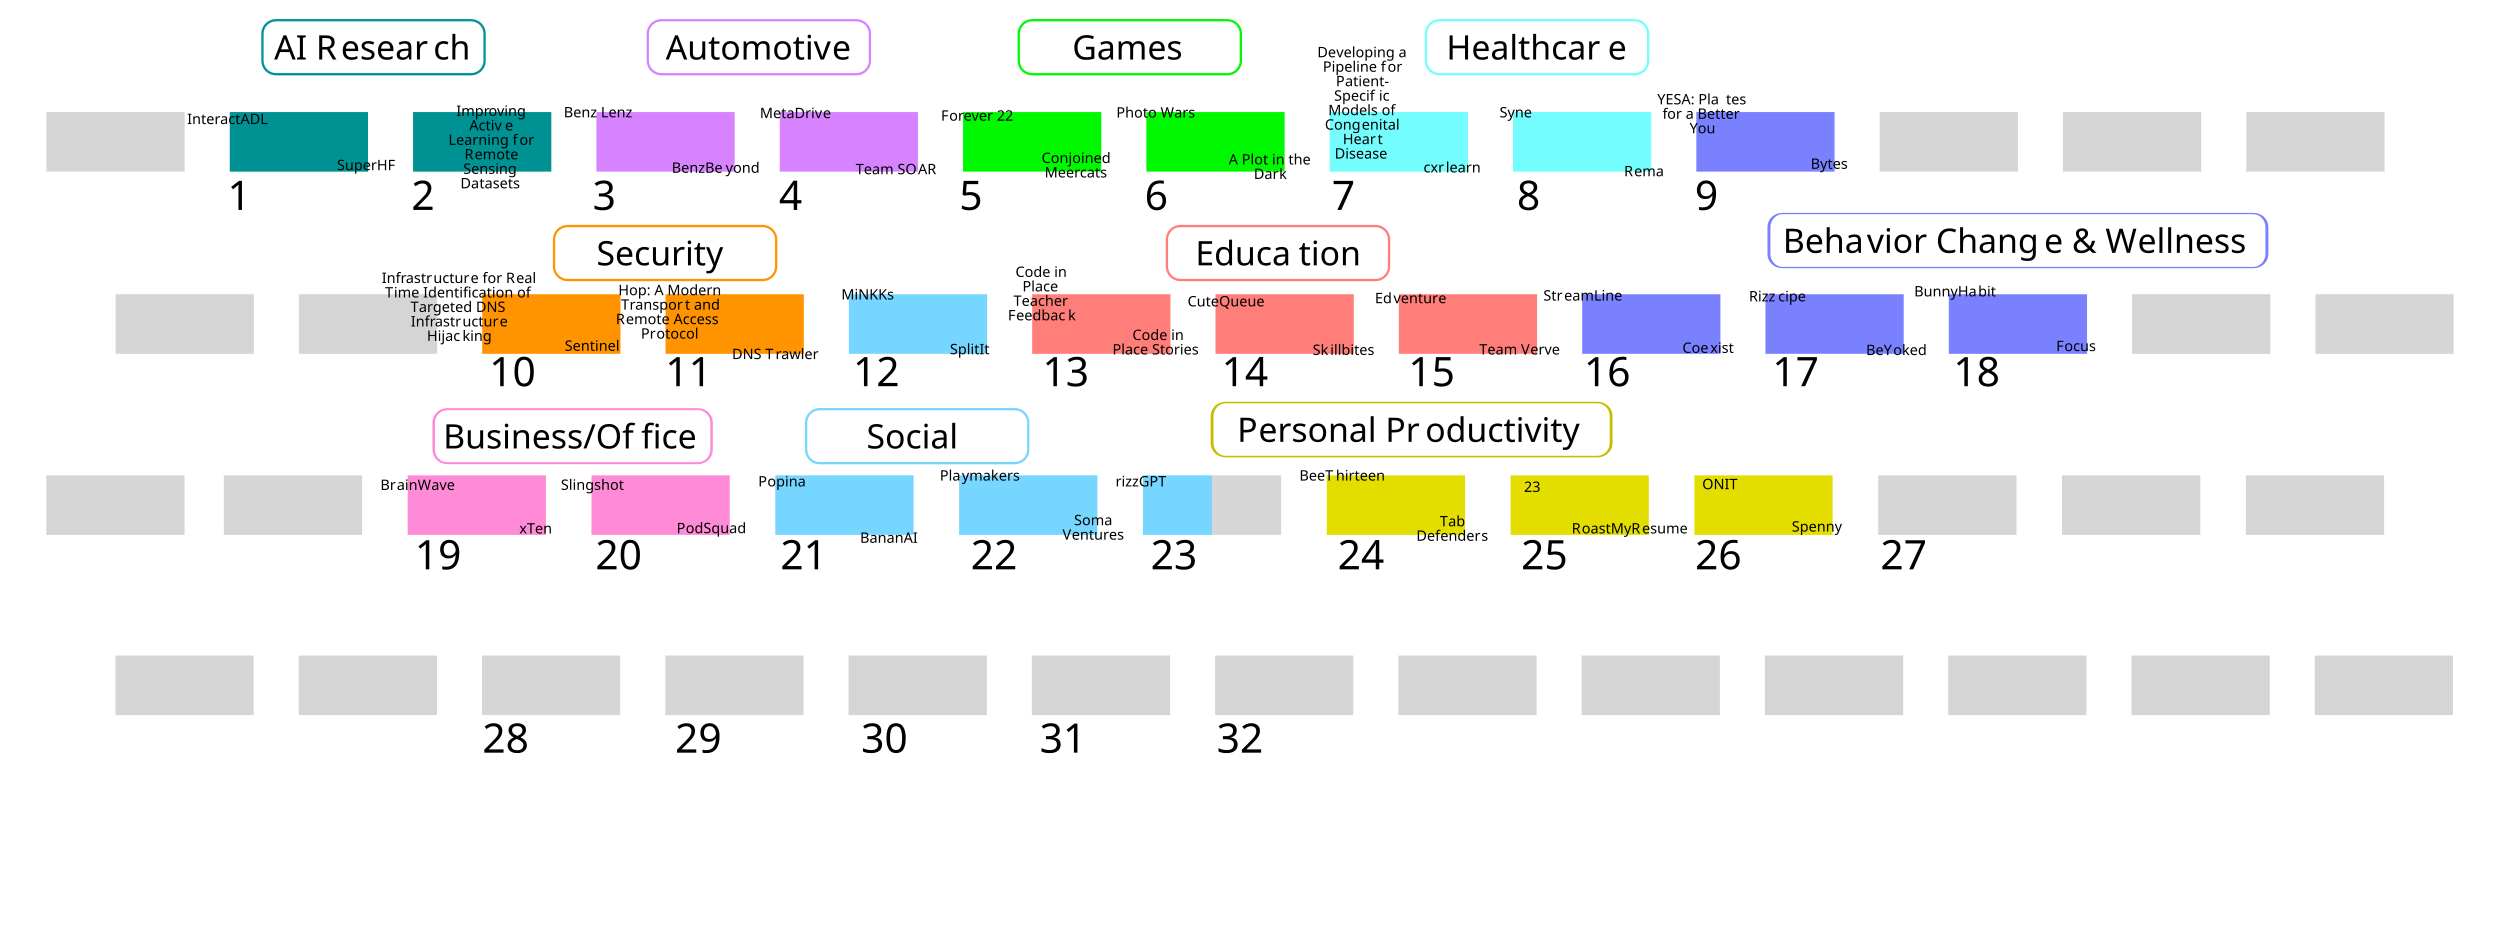
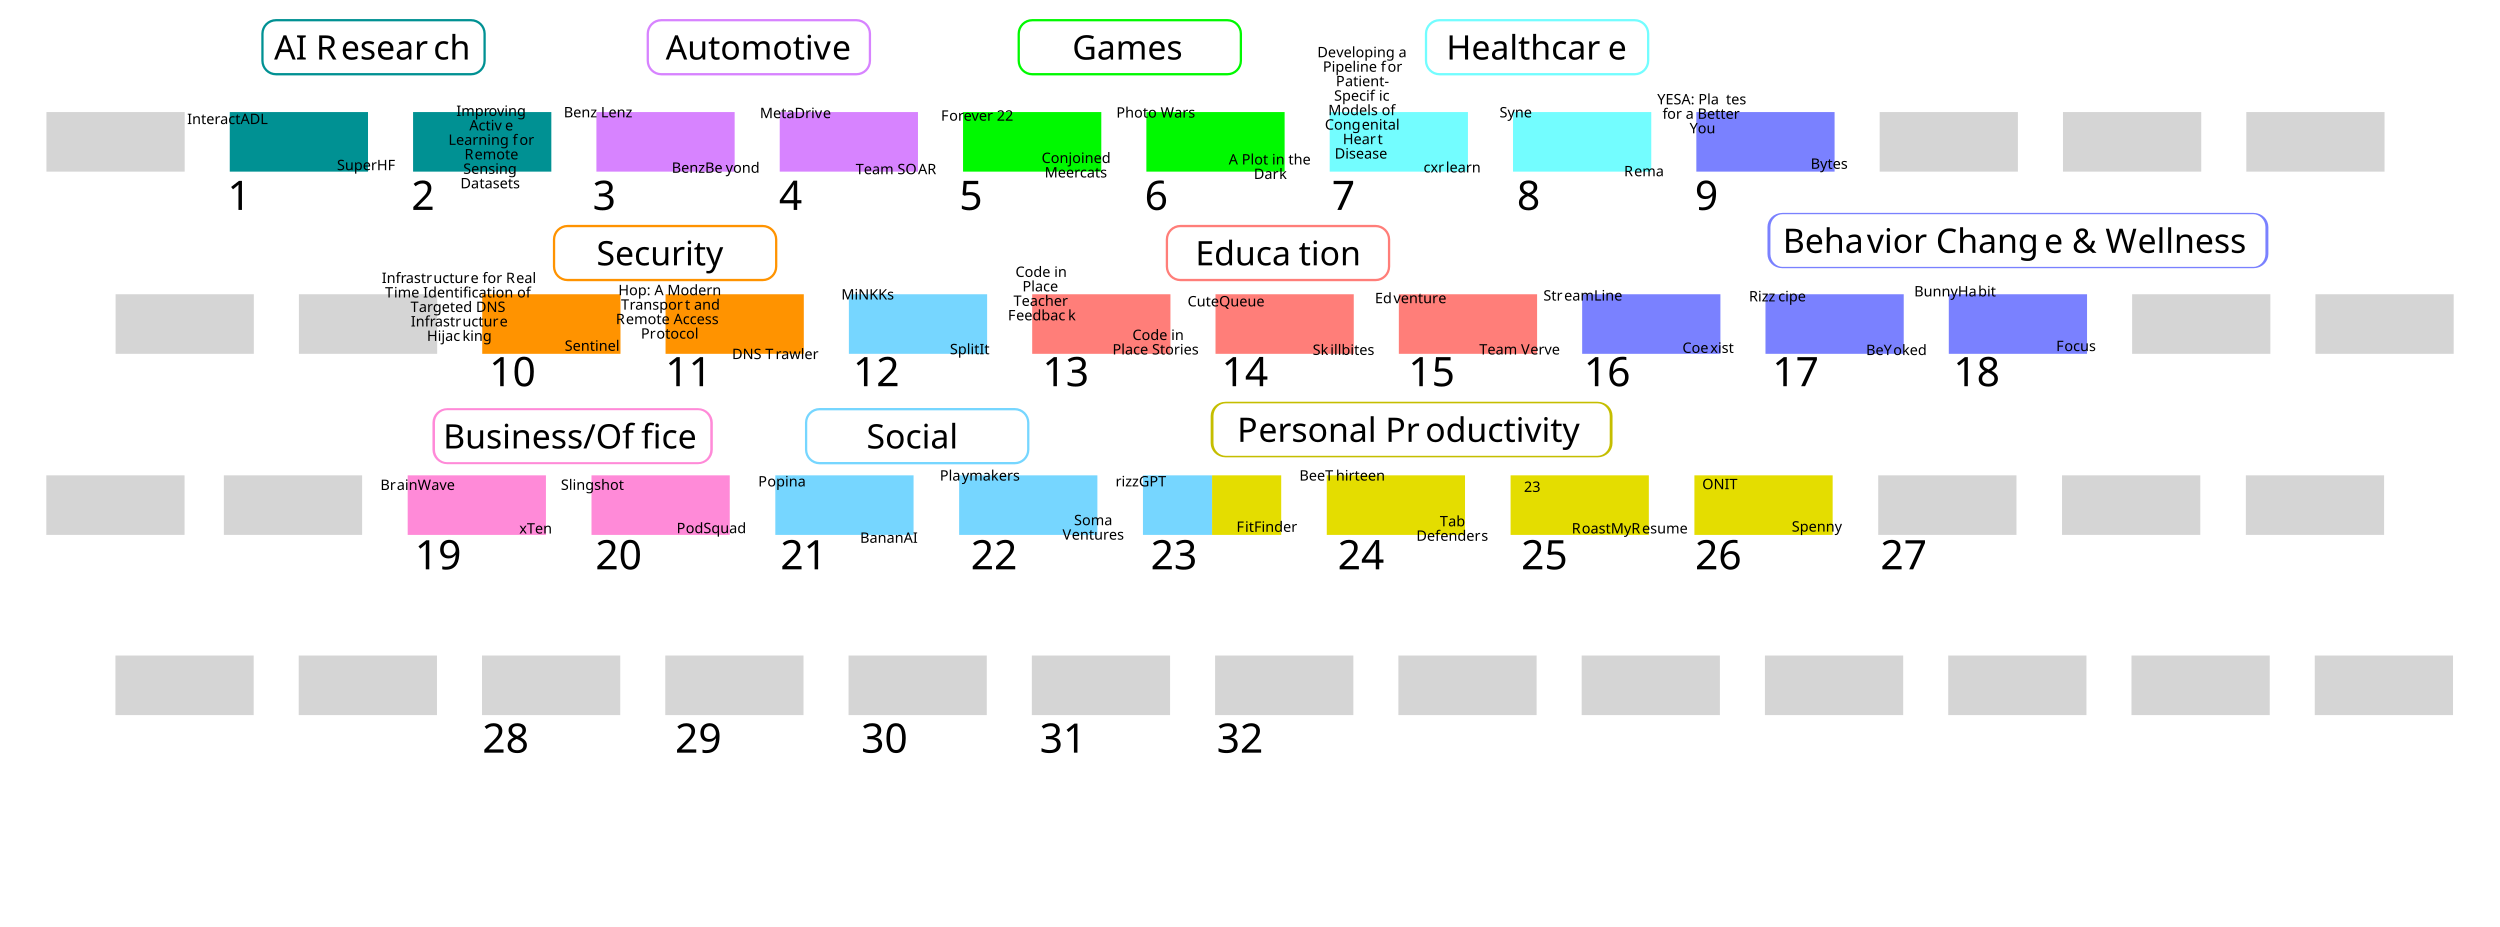
<svg xmlns="http://www.w3.org/2000/svg" width="100%" height="100%" viewBox="0 0 4318 1600" version="1.1" xml:space="preserve" style="fill-rule:evenodd;clip-rule:evenodd;stroke-linecap:round;stroke-linejoin:round;stroke-miterlimit:1.5;">
  <g transform="matrix(1,0,0,1,0.0192315,85.8607)">
    <rect x="80.184" y="107.692" width="238.785" height="102.894" style="fill:rgb(213,213,213);" />
  </g>
  <g transform="matrix(1,0,0,1,119.464,400.539)">
    <rect x="80.184" y="107.692" width="238.785" height="102.894" style="fill:rgb(213,213,213);" />
  </g>
  <g transform="matrix(1,0,0,1,119.196,1024.53)">
    <rect x="80.184" y="107.692" width="238.785" height="102.894" style="fill:rgb(213,213,213);" />
  </g>
  <g transform="matrix(1,0,0,1,435.753,1024.53)">
    <rect x="80.184" y="107.692" width="238.785" height="102.894" style="fill:rgb(213,213,213);" />
  </g>
  <g transform="matrix(1,0,0,1,752.31,1024.53)">
    <rect x="80.184" y="107.692" width="238.785" height="102.894" style="fill:rgb(214,214,214);" />
  </g>
  <g transform="matrix(1,0,0,1,1068.87,1024.53)">
    <rect x="80.184" y="107.692" width="238.785" height="102.894" style="fill:rgb(214,214,214);" />
  </g>
  <g transform="matrix(1,0,0,1,1385.42,1024.53)">
    <rect x="80.184" y="107.692" width="238.785" height="102.894" style="fill:rgb(213,213,213);" />
  </g>
  <g transform="matrix(1,0,0,1,1701.98,1024.53)">
    <rect x="80.184" y="107.692" width="238.785" height="102.894" style="fill:rgb(213,213,213);" />
  </g>
  <g transform="matrix(1,0,0,1,2018.54,1024.53)">
    <rect x="80.184" y="107.692" width="238.785" height="102.894" style="fill:rgb(213,213,213);" />
  </g>
  <g transform="matrix(1,0,0,1,2335.09,1024.53)">
    <rect x="80.184" y="107.692" width="238.785" height="102.894" style="fill:rgb(213,213,213);" />
  </g>
  <g transform="matrix(1,0,0,1,2651.65,1024.53)">
    <rect x="80.184" y="107.692" width="238.785" height="102.894" style="fill:rgb(213,213,213);" />
  </g>
  <g transform="matrix(1,0,0,1,2968.21,1024.53)">
    <rect x="80.184" y="107.692" width="238.785" height="102.894" style="fill:rgb(213,213,213);" />
  </g>
  <g transform="matrix(1,0,0,1,3284.76,1024.53)">
    <rect x="80.184" y="107.692" width="238.785" height="102.894" style="fill:rgb(213,213,213);" />
  </g>
  <g transform="matrix(1,0,0,1,3601.32,1024.53)">
    <rect x="80.184" y="107.692" width="238.785" height="102.894" style="fill:rgb(213,213,213);" />
  </g>
  <g transform="matrix(1,0,0,1,3917.88,1024.53)">
    <rect x="80.184" y="107.692" width="238.785" height="102.894" style="fill:rgb(213,213,213);" />
  </g>
  <g transform="matrix(1,0,0,1,-0.196716,713.311)">
    <rect x="80.184" y="107.692" width="238.785" height="102.894" style="fill:rgb(213,213,213);" />
  </g>
  <g transform="matrix(1,0,0,1,306.479,713.311)">
    <rect x="80.184" y="107.692" width="238.785" height="102.894" style="fill:rgb(213,213,213);" />
  </g>
  <g transform="matrix(1,0,0,1,623.967,713.311)">
    <rect x="80.184" y="107.692" width="238.785" height="102.894" style="fill:rgb(255,138,216);" />
  </g>
  <g transform="matrix(1,0,0,1,941.456,713.311)">
    <rect x="80.184" y="107.692" width="238.785" height="102.894" style="fill:rgb(255,138,216);" />
  </g>
  <g transform="matrix(1,0,0,1,1258.94,713.311)">
    <rect x="80.184" y="107.692" width="238.785" height="102.894" style="fill:rgb(118,214,255);" />
  </g>
  <g transform="matrix(1,0,0,1,1576.43,713.311)">
    <rect x="80.184" y="107.692" width="238.785" height="102.894" style="fill:rgb(118,214,255);" />
  </g>
  <g transform="matrix(0.5,0,0,1,1934.01,713.311)">
    <rect x="80.184" y="107.692" width="238.785" height="102.894" style="fill:rgb(118,214,255);" />
  </g>
  <g transform="matrix(0.5,0,0,1,2053.41,713.311)">
-     <rect x="80.184" y="107.692" width="238.785" height="102.894" style="fill:rgb(214,214,214);" />
+     <rect x="80.184" y="107.692" width="238.785" height="102.894" style="fill:rgb(228,221,0);" />
  </g>
  <g transform="matrix(1,0,0,1,2211.41,713.311)">
    <rect x="80.184" y="107.692" width="238.785" height="102.894" style="fill:rgb(228,221,0);" />
  </g>
  <g transform="matrix(1,0,0,1,2528.9,713.311)">
    <rect x="80.184" y="107.692" width="238.785" height="102.894" style="fill:rgb(228,221,0);" />
  </g>
  <g transform="matrix(1,0,0,1,2846.39,713.311)">
    <rect x="80.184" y="107.692" width="238.785" height="102.894" style="fill:rgb(228,221,0);" />
  </g>
  <g transform="matrix(1,0,0,1,3163.87,713.311)">
    <rect x="80.184" y="107.692" width="238.785" height="102.894" style="fill:rgb(213,213,213);" />
  </g>
  <g transform="matrix(1,0,0,1,3481.36,713.311)">
    <rect x="80.184" y="107.692" width="238.785" height="102.894" style="fill:rgb(213,213,213);" />
  </g>
  <g transform="matrix(1,0,0,1,3798.85,713.311)">
    <rect x="80.184" y="107.692" width="238.785" height="102.894" style="fill:rgb(213,213,213);" />
  </g>
  <g transform="matrix(1,0,0,1,436.096,400.539)">
    <rect x="80.184" y="107.692" width="238.785" height="102.894" style="fill:rgb(213,213,213);" />
  </g>
  <g transform="matrix(1,0,0,1,752.727,400.539)">
    <rect x="80.184" y="107.692" width="238.785" height="102.894" style="fill:rgb(255,147,0);" />
  </g>
  <g transform="matrix(1,0,0,1,1069.36,400.539)">
    <rect x="80.184" y="107.692" width="238.785" height="102.894" style="fill:rgb(255,147,0);" />
  </g>
  <g transform="matrix(1,0,0,1,1385.99,400.539)">
    <rect x="80.184" y="107.692" width="238.785" height="102.894" style="fill:rgb(118,214,255);" />
  </g>
  <g transform="matrix(1,0,0,1,1702.62,400.539)">
    <rect x="80.184" y="107.692" width="238.785" height="102.894" style="fill:rgb(255,126,121);" />
  </g>
  <g transform="matrix(1,0,0,1,2019.25,400.539)">
    <rect x="80.184" y="107.692" width="238.785" height="102.894" style="fill:rgb(255,126,121);" />
  </g>
  <g transform="matrix(1,0,0,1,2335.89,400.539)">
    <rect x="80.184" y="107.692" width="238.785" height="102.894" style="fill:rgb(255,126,121);" />
  </g>
  <g transform="matrix(1,0,0,1,2652.52,400.539)">
    <rect x="80.184" y="107.692" width="238.785" height="102.894" style="fill:rgb(122,129,255);" />
  </g>
  <g transform="matrix(1,0,0,1,2969.15,400.539)">
    <rect x="80.184" y="107.692" width="238.785" height="102.894" style="fill:rgb(122,129,255);" />
  </g>
  <g transform="matrix(1,0,0,1,3285.78,400.539)">
    <rect x="80.184" y="107.692" width="238.785" height="102.894" style="fill:rgb(122,129,255);" />
  </g>
  <g transform="matrix(1,0,0,1,3602.41,400.539)">
    <rect x="80.184" y="107.692" width="238.785" height="102.894" style="fill:rgb(213,213,213);" />
  </g>
  <g transform="matrix(1,0,0,1,3919.04,400.539)">
    <rect x="80.184" y="107.692" width="238.785" height="102.894" style="fill:rgb(213,213,213);" />
  </g>
  <g transform="matrix(1,0,0,1,316.653,85.8607)">
    <rect x="80.184" y="107.692" width="238.785" height="102.894" style="fill:rgb(0,145,147);" />
  </g>
  <g transform="matrix(1,0,0,1,633.287,85.8607)">
    <rect x="80.184" y="107.692" width="238.785" height="102.894" style="fill:rgb(0,145,147);" />
  </g>
  <g transform="matrix(1,0,0,1,949.921,85.8607)">
    <rect x="80.184" y="107.692" width="238.785" height="102.894" style="fill:rgb(215,131,255);" />
  </g>
  <g transform="matrix(1,0,0,1,1266.55,85.8607)">
    <rect x="80.184" y="107.692" width="238.785" height="102.894" style="fill:rgb(215,131,255);" />
  </g>
  <g transform="matrix(1,0,0,1,1583.19,85.8607)">
    <rect x="80.184" y="107.692" width="238.785" height="102.894" style="fill:rgb(0,249,0);" />
  </g>
  <g transform="matrix(1,0,0,1,1899.82,85.8607)">
    <rect x="80.184" y="107.692" width="238.785" height="102.894" style="fill:rgb(0,249,0);" />
  </g>
  <g transform="matrix(1,0,0,1,2216.46,85.8607)">
    <rect x="80.184" y="107.692" width="238.785" height="102.894" style="fill:rgb(115,253,255);" />
  </g>
  <g transform="matrix(1,0,0,1,2533.09,85.8607)">
    <rect x="80.184" y="107.692" width="238.785" height="102.894" style="fill:rgb(115,253,255);" />
  </g>
  <g transform="matrix(1,0,0,1,2849.72,85.8607)">
    <rect x="80.184" y="107.692" width="238.785" height="102.894" style="fill:rgb(122,129,255);" />
  </g>
  <g transform="matrix(1,0,0,1,3166.36,85.8607)">
    <rect x="80.184" y="107.692" width="238.785" height="102.894" style="fill:rgb(213,213,213);" />
  </g>
  <g transform="matrix(1,0,0,1,3482.99,85.8607)">
    <rect x="80.184" y="107.692" width="238.785" height="102.894" style="fill:rgb(213,213,213);" />
  </g>
  <g transform="matrix(1,0,0,1,3799.63,85.8607)">
    <rect x="80.184" y="107.692" width="238.785" height="102.894" style="fill:rgb(213,213,213);" />
  </g>
  <g transform="matrix(1,0,0,1,8.45554,68.8356)">
    <g transform="matrix(70.3158,0,0,70.3158,426.262,293.732)">
        </g>
    <text x="384.478px" y="293.732px" style="font-family:'ArialRoundedMTBold', 'Arial Rounded MT Bold', sans-serif;font-size:70.316px;">1</text>
  </g>
  <g transform="matrix(1,0,0,1,326.03,68.8356)">
    <g transform="matrix(70.3158,0,0,70.3158,426.262,293.732)">
        </g>
    <text x="384.478px" y="293.732px" style="font-family:'ArialRoundedMTBold', 'Arial Rounded MT Bold', sans-serif;font-size:70.316px;">2</text>
  </g>
  <g transform="matrix(1,0,0,1,639.115,68.8356)">
    <g transform="matrix(70.3158,0,0,70.3158,426.262,293.732)">
        </g>
    <text x="384.478px" y="293.732px" style="font-family:'ArialRoundedMTBold', 'Arial Rounded MT Bold', sans-serif;font-size:70.316px;">3</text>
  </g>
  <g transform="matrix(1,0,0,1,960.898,68.8356)">
    <g transform="matrix(70.3158,0,0,70.3158,426.262,293.732)">
        </g>
    <text x="384.478px" y="293.732px" style="font-family:'ArialRoundedMTBold', 'Arial Rounded MT Bold', sans-serif;font-size:70.316px;">4</text>
  </g>
  <g transform="matrix(1,0,0,1,1272.39,68.8356)">
    <g transform="matrix(70.3158,0,0,70.3158,426.262,293.732)">
        </g>
    <text x="384.478px" y="293.732px" style="font-family:'ArialRoundedMTBold', 'Arial Rounded MT Bold', sans-serif;font-size:70.316px;">5</text>
  </g>
  <g transform="matrix(1,0,0,1,1592.62,68.8356)">
    <g transform="matrix(70.3158,0,0,70.3158,426.262,293.732)">
        </g>
    <text x="384.478px" y="293.732px" style="font-family:'ArialRoundedMTBold', 'Arial Rounded MT Bold', sans-serif;font-size:70.316px;">6</text>
  </g>
  <g transform="matrix(1,0,0,1,1915.85,68.8356)">
    <g transform="matrix(70.3158,0,0,70.3158,426.262,293.732)">
        </g>
    <text x="384.478px" y="293.732px" style="font-family:'ArialRoundedMTBold', 'Arial Rounded MT Bold', sans-serif;font-size:70.316px;">7</text>
  </g>
  <g transform="matrix(1,0,0,1,2235.55,68.8356)">
    <g transform="matrix(70.3158,0,0,70.3158,426.262,293.732)">
        </g>
    <text x="384.478px" y="293.732px" style="font-family:'ArialRoundedMTBold', 'Arial Rounded MT Bold', sans-serif;font-size:70.316px;">8</text>
  </g>
  <g transform="matrix(1,0,0,1,2542.94,68.8356)">
    <g transform="matrix(70.3158,0,0,70.3158,426.262,293.732)">
        </g>
    <text x="384.478px" y="293.732px" style="font-family:'ArialRoundedMTBold', 'Arial Rounded MT Bold', sans-serif;font-size:70.316px;">9</text>
  </g>
  <g transform="matrix(1,0,0,1,2989.41,373.294)">
    <g transform="matrix(70.3158,0,0,70.3158,468.046,293.732)">
        </g>
    <text x="384.478px" y="293.732px" style="font-family:'ArialRoundedMTBold', 'Arial Rounded MT Bold', sans-serif;font-size:70.316px;">18</text>
  </g>
  <g transform="matrix(1,0,0,1,2676.7,373.294)">
    <g transform="matrix(70.3158,0,0,70.3158,468.046,293.732)">
        </g>
    <text x="384.478px" y="293.732px" style="font-family:'ArialRoundedMTBold', 'Arial Rounded MT Bold', sans-serif;font-size:70.316px;">17</text>
  </g>
  <g transform="matrix(1,0,0,1,2351.26,373.294)">
    <g transform="matrix(70.3158,0,0,70.3158,468.046,293.732)">
        </g>
    <text x="384.478px" y="293.732px" style="font-family:'ArialRoundedMTBold', 'Arial Rounded MT Bold', sans-serif;font-size:70.316px;">16</text>
  </g>
  <g transform="matrix(1,0,0,1,2048.05,373.294)">
    <g transform="matrix(70.3158,0,0,70.3158,468.046,293.732)">
        </g>
    <text x="384.478px" y="293.732px" style="font-family:'ArialRoundedMTBold', 'Arial Rounded MT Bold', sans-serif;font-size:70.316px;">15</text>
  </g>
  <g transform="matrix(1,0,0,1,1725.52,373.294)">
    <g transform="matrix(70.3158,0,0,70.3158,468.046,293.732)">
        </g>
    <text x="384.478px" y="293.732px" style="font-family:'ArialRoundedMTBold', 'Arial Rounded MT Bold', sans-serif;font-size:70.316px;">14</text>
  </g>
  <g transform="matrix(1,0,0,1,1416.05,373.294)">
    <g transform="matrix(70.3158,0,0,70.3158,468.046,293.732)">
        </g>
    <text x="384.478px" y="293.732px" style="font-family:'ArialRoundedMTBold', 'Arial Rounded MT Bold', sans-serif;font-size:70.316px;">13</text>
  </g>
  <g transform="matrix(1,0,0,1,1088.82,373.294)">
    <g transform="matrix(70.3158,0,0,70.3158,468.046,293.732)">
        </g>
    <text x="384.478px" y="293.732px" style="font-family:'ArialRoundedMTBold', 'Arial Rounded MT Bold', sans-serif;font-size:70.316px;">12</text>
  </g>
  <g transform="matrix(1,0,0,1,764.664,373.294)">
    <g transform="matrix(70.3158,0,0,70.3158,468.046,293.732)">
        </g>
    <text x="384.478px" y="293.732px" style="font-family:'ArialRoundedMTBold', 'Arial Rounded MT Bold', sans-serif;font-size:70.316px;">11</text>
  </g>
  <g transform="matrix(1,0,0,1,460.52,373.294)">
    <g transform="matrix(70.3158,0,0,70.3158,468.046,293.732)">
        </g>
    <text x="384.478px" y="293.732px" style="font-family:'ArialRoundedMTBold', 'Arial Rounded MT Bold', sans-serif;font-size:70.316px;">10</text>
  </g>
  <g transform="matrix(1,0,0,1,332.006,689.567)">
    <g transform="matrix(70.3158,0,0,70.3158,468.046,293.732)">
        </g>
    <text x="384.478px" y="293.732px" style="font-family:'ArialRoundedMTBold', 'Arial Rounded MT Bold', sans-serif;font-size:70.316px;">19</text>
  </g>
  <g transform="matrix(1,0,0,1,643.875,689.567)">
    <g transform="matrix(70.3158,0,0,70.3158,468.046,293.732)">
        </g>
    <text x="384.478px" y="293.732px" style="font-family:'ArialRoundedMTBold', 'Arial Rounded MT Bold', sans-serif;font-size:70.316px;">20</text>
  </g>
  <g transform="matrix(1,0,0,1,963.383,689.567)">
    <g transform="matrix(70.3158,0,0,70.3158,468.046,293.732)">
        </g>
    <text x="384.478px" y="293.732px" style="font-family:'ArialRoundedMTBold', 'Arial Rounded MT Bold', sans-serif;font-size:70.316px;">21</text>
  </g>
  <g transform="matrix(1,0,0,1,1292.23,689.567)">
    <g transform="matrix(70.3158,0,0,70.3158,468.046,293.732)">
        </g>
    <text x="384.478px" y="293.732px" style="font-family:'ArialRoundedMTBold', 'Arial Rounded MT Bold', sans-serif;font-size:70.316px;">22</text>
  </g>
  <g transform="matrix(1,0,0,1,1602.92,689.567)">
    <g transform="matrix(70.3158,0,0,70.3158,468.046,293.732)">
        </g>
    <text x="384.478px" y="293.732px" style="font-family:'ArialRoundedMTBold', 'Arial Rounded MT Bold', sans-serif;font-size:70.316px;">23</text>
  </g>
  <g transform="matrix(1,0,0,1,1925.99,689.567)">
    <g transform="matrix(70.3158,0,0,70.3158,468.046,293.732)">
        </g>
    <text x="384.478px" y="293.732px" style="font-family:'ArialRoundedMTBold', 'Arial Rounded MT Bold', sans-serif;font-size:70.316px;">24</text>
  </g>
  <g transform="matrix(1,0,0,1,2242.82,689.567)">
    <g transform="matrix(70.3158,0,0,70.3158,468.046,293.732)">
        </g>
    <text x="384.478px" y="293.732px" style="font-family:'ArialRoundedMTBold', 'Arial Rounded MT Bold', sans-serif;font-size:70.316px;">25</text>
  </g>
  <g transform="matrix(1,0,0,1,2543.24,689.567)">
    <g transform="matrix(70.3158,0,0,70.3158,468.046,293.732)">
        </g>
    <text x="384.478px" y="293.732px" style="font-family:'ArialRoundedMTBold', 'Arial Rounded MT Bold', sans-serif;font-size:70.316px;">26</text>
  </g>
  <g transform="matrix(1,0,0,1,2863.38,689.567)">
    <g transform="matrix(70.3158,0,0,70.3158,468.046,293.732)">
        </g>
    <text x="384.478px" y="293.732px" style="font-family:'ArialRoundedMTBold', 'Arial Rounded MT Bold', sans-serif;font-size:70.316px;">27</text>
  </g>
  <g transform="matrix(1,0,0,1,1716.96,1006.3)">
    <g transform="matrix(70.3158,0,0,70.3158,468.046,293.732)">
        </g>
    <text x="384.478px" y="293.732px" style="font-family:'ArialRoundedMTBold', 'Arial Rounded MT Bold', sans-serif;font-size:70.316px;">32</text>
  </g>
  <g transform="matrix(1,0,0,1,1411.28,1006.3)">
    <g transform="matrix(70.3158,0,0,70.3158,468.046,293.732)">
        </g>
    <text x="384.478px" y="293.732px" style="font-family:'ArialRoundedMTBold', 'Arial Rounded MT Bold', sans-serif;font-size:70.316px;">31</text>
  </g>
  <g transform="matrix(1,0,0,1,1102.9,1006.3)">
    <g transform="matrix(70.3158,0,0,70.3158,468.046,293.732)">
        </g>
    <text x="384.478px" y="293.732px" style="font-family:'ArialRoundedMTBold', 'Arial Rounded MT Bold', sans-serif;font-size:70.316px;">30</text>
  </g>
  <g transform="matrix(1,0,0,1,781.515,1006.3)">
    <g transform="matrix(70.3158,0,0,70.3158,468.046,293.732)">
        </g>
    <text x="384.478px" y="293.732px" style="font-family:'ArialRoundedMTBold', 'Arial Rounded MT Bold', sans-serif;font-size:70.316px;">29</text>
  </g>
  <g transform="matrix(1,0,0,1,448.64,1006.3)">
    <g transform="matrix(70.3158,0,0,70.3158,468.046,293.732)">
        </g>
    <text x="384.478px" y="293.732px" style="font-family:'ArialRoundedMTBold', 'Arial Rounded MT Bold', sans-serif;font-size:70.316px;">28</text>
  </g>
  <g transform="matrix(1,0,0,1,-31.3942,-272.551)">
    <g transform="matrix(58.3333,0,0,58.3333,848.24,375.353)">
        </g>
    <text x="504.848px" y="375.353px" style="font-family:'ArialRoundedMTBold', 'Arial Rounded MT Bold', sans-serif;font-size:58.333px;">AI R<tspan x="620.148px 654.812px " y="375.353px 375.353px ">es</tspan>ear<tspan x="779.795px " y="375.353px ">c</tspan>h</text>
    <path d="M868.392,330.796C868.392,317.924 857.941,307.474 845.069,307.474L508.019,307.474C495.147,307.474 484.697,317.924 484.697,330.796L484.697,377.441C484.697,390.313 495.147,400.764 508.019,400.764L845.069,400.764C857.941,400.764 868.392,390.313 868.392,377.441L868.392,330.796Z" style="fill:none;stroke:rgb(0,145,147);stroke-width:3.96px;" />
  </g>
  <g transform="matrix(1,0,0,1,634.151,-272.551)">
    <g transform="matrix(58.3333,0,0,58.3333,837.488,375.353)">
        </g>
    <text x="515.601px" y="375.353px" style="font-family:'ArialRoundedMTBold', 'Arial Rounded MT Bold', sans-serif;font-size:58.333px;">Automotiv<tspan x="802.824px " y="375.353px ">e</tspan>
    </text>
    <path d="M868.392,330.796C868.392,317.924 857.941,307.474 845.069,307.474L508.019,307.474C495.147,307.474 484.697,317.924 484.697,330.796L484.697,377.441C484.697,390.313 495.147,400.764 508.019,400.764L845.069,400.764C857.941,400.764 868.392,390.313 868.392,377.441L868.392,330.796Z" style="fill:none;stroke:rgb(215,131,255);stroke-width:3.96px;" />
  </g>
  <g transform="matrix(1,0,0,1,1274.85,-272.551)">
    <g transform="matrix(58.3333,0,0,58.3333,775.922,375.353)">
        </g>
    <text x="577.167px" y="375.353px" style="font-family:'ArialRoundedMTBold', 'Arial Rounded MT Bold', sans-serif;font-size:58.333px;">Games</text>
    <path d="M868.392,330.796C868.392,317.924 857.941,307.474 845.069,307.474L508.019,307.474C495.147,307.474 484.697,317.924 484.697,330.796L484.697,377.441C484.697,390.313 495.147,400.764 508.019,400.764L845.069,400.764C857.941,400.764 868.392,390.313 868.392,377.441L868.392,330.796Z" style="fill:none;stroke:rgb(0,249,0);stroke-width:3.96px;" />
  </g>
  <g transform="matrix(1,0,0,1,1978.31,-272.551)">
    <g transform="matrix(58.3333,0,0,58.3333,833.258,375.353)">
        </g>
    <text x="519.83px" y="375.353px" style="font-family:'ArialRoundedMTBold', 'Arial Rounded MT Bold', sans-serif;font-size:58.333px;">Healthcar<tspan x="798.594px " y="375.353px ">e</tspan>
    </text>
    <path d="M868.392,330.796C868.392,317.924 857.941,307.474 845.069,307.474L508.019,307.474C495.147,307.474 484.697,317.924 484.697,330.796L484.697,377.441C484.697,390.313 495.147,400.764 508.019,400.764L845.069,400.764C857.941,400.764 868.392,390.313 868.392,377.441L868.392,330.796Z" style="fill:none;stroke:rgb(115,253,255);stroke-width:3.96px;" />
  </g>
  <g transform="matrix(2.24152,0,0,1,1968.87,61.366)">
    <g transform="matrix(0.446127,0,0,1,268.461,0)">
      <g transform="matrix(58.3333,0,0,58.3333,1320.72,375.353)">
            </g>
      <text x="508.728px" y="375.353px" style="font-family:'ArialRoundedMTBold', 'Arial Rounded MT Bold', sans-serif;font-size:58.333px;">Beha<tspan x="653.793px 685.409px " y="375.353px 375.353px ">vi</tspan>or Chang<tspan x="959.9px 994.564px " y="375.353px 375.353px ">e </tspan>&amp; W<tspan x="1121.31px 1155.98px " y="375.353px 375.353px ">el</tspan>lness</text>
    </g>
    <path d="M868.392,330.796C868.392,317.924 863.73,307.474 857.987,307.474L495.102,307.474C489.359,307.474 484.697,317.924 484.697,330.796L484.697,377.441C484.697,390.313 489.359,400.764 495.102,400.764L857.987,400.764C863.73,400.764 868.392,390.313 868.392,377.441L868.392,330.796Z" style="fill:none;stroke:rgb(122,129,255);stroke-width:2.28px;" />
  </g>
  <g transform="matrix(1,0,0,1,472.242,82.9232)">
    <g transform="matrix(58.3333,0,0,58.3333,795.091,375.353)">
        </g>
    <text x="557.998px" y="375.353px" style="font-family:'ArialRoundedMTBold', 'Arial Rounded MT Bold', sans-serif;font-size:58.333px;">Security</text>
    <path d="M868.392,330.796C868.392,317.924 857.941,307.474 845.069,307.474L508.019,307.474C495.147,307.474 484.697,317.924 484.697,330.796L484.697,377.441C484.697,390.313 495.147,400.764 508.019,400.764L845.069,400.764C857.941,400.764 868.392,390.313 868.392,377.441L868.392,330.796Z" style="fill:none;stroke:rgb(255,147,0);stroke-width:3.96px;" />
  </g>
  <g transform="matrix(1,0,0,1,1530.8,82.9232)">
    <g transform="matrix(58.3333,0,0,58.3333,819.245,375.353)">
        </g>
    <text x="533.844px" y="375.353px" style="font-family:'ArialRoundedMTBold', 'Arial Rounded MT Bold', sans-serif;font-size:58.333px;">Educa<tspan x="712.319px 732.969px " y="375.353px 375.353px ">ti</tspan>on</text>
    <path d="M868.392,330.796C868.392,317.924 857.941,307.474 845.069,307.474L508.019,307.474C495.147,307.474 484.697,317.924 484.697,330.796L484.697,377.441C484.697,390.313 495.147,400.764 508.019,400.764L845.069,400.764C857.941,400.764 868.392,390.313 868.392,377.441L868.392,330.796Z" style="fill:none;stroke:rgb(255,126,121);stroke-width:3.96px;" />
  </g>
  <g transform="matrix(1,0,0,1,907.617,399.236)">
    <g transform="matrix(58.3333,0,0,58.3333,764.087,375.353)">
        </g>
    <text x="589.002px" y="375.353px" style="font-family:'ArialRoundedMTBold', 'Arial Rounded MT Bold', sans-serif;font-size:58.333px;">Social</text>
    <path d="M868.392,330.796C868.392,317.924 857.941,307.474 845.069,307.474L508.019,307.474C495.147,307.474 484.697,317.924 484.697,330.796L484.697,377.441C484.697,390.313 495.147,400.764 508.019,400.764L845.069,400.764C857.941,400.764 868.392,390.313 868.392,377.441L868.392,330.796Z" style="fill:none;stroke:rgb(118,214,255);stroke-width:3.96px;" />
  </g>
  <g transform="matrix(1.25066,0,0,1,142.926,399.236)">
    <g transform="matrix(0.799581,0,0,1,97.1427,0)">
      <g transform="matrix(58.3333,0,0,58.3333,948.224,375.353)">
            </g>
      <text x="501.04px" y="375.353px" style="font-family:'ArialRoundedMTBold', 'Arial Rounded MT Bold', sans-serif;font-size:58.333px;">Business/Of<tspan x="842.951px 863.088px 878.896px " y="375.353px 375.353px 375.353px ">fic</tspan>e</text>
    </g>
    <path d="M868.392,330.796C868.392,317.924 860.036,307.474 849.744,307.474L503.345,307.474C493.053,307.474 484.697,317.924 484.697,330.796L484.697,377.441C484.697,390.313 493.053,400.764 503.345,400.764L849.744,400.764C860.036,400.764 868.392,390.313 868.392,377.441L868.392,330.796Z" style="fill:none;stroke:rgb(255,138,216);stroke-width:3.5px;" />
  </g>
  <g transform="matrix(1.7963,0,0,1,1222.84,387.817)">
    <g transform="matrix(0.5567,0,0,1,214.866,0)">
      <g transform="matrix(58.3333,0,0,58.3333,1130.59,375.353)">
            </g>
      <text x="528.033px" y="375.353px" style="font-family:'ArialRoundedMTBold', 'Arial Rounded MT Bold', sans-serif;font-size:58.333px;">P<tspan x="564.719px 599.383px 623.479px 655.096px " y="375.353px 375.353px 375.353px 375.353px ">erso</tspan>nal Pr<tspan x="852.853px 888.087px " y="375.353px 375.353px ">od</tspan>uctivity</text>
    </g>
    <path d="M868.392,330.796C868.392,317.924 862.574,307.474 855.408,307.474L497.681,307.474C490.515,307.474 484.697,317.924 484.697,330.796L484.697,377.441C484.697,390.313 490.515,400.764 497.681,400.764L855.408,400.764C862.574,400.764 868.392,390.313 868.392,377.441L868.392,330.796Z" style="fill:none;stroke:rgb(197,190,0);stroke-width:2.72px;" />
  </g>
  <g transform="matrix(1,0,0,1,-38.2923,84.0818)">
    <g transform="matrix(25,0,0,25,508.683,130.203)">
        </g>
    <text x="361.576px" y="130.203px" style="font-family:'ArialRoundedMTBold', 'Arial Rounded MT Bold', sans-serif;font-size:25px;">Inter<tspan x="418.534px 433.39px " y="130.203px 130.203px ">ac</tspan>tADL</text>
  </g>
  <g transform="matrix(1,0,0,1,200.493,163.712)">
    <g transform="matrix(25,0,0,25,488.779,130.203)">
        </g>
    <text x="381.479px" y="130.203px" style="font-family:'ArialRoundedMTBold', 'Arial Rounded MT Bold', sans-serif;font-size:25px;">SuperHF</text>
  </g>
  <g transform="matrix(1,0,0,1,601.281,72.4501)">
    <g transform="matrix(25,0,0,25,497.776,130.203)">
        </g>
    <text x="372.483px" y="130.203px" style="font-family:'ArialRoundedMTBold', 'Arial Rounded MT Bold', sans-serif;font-size:25px;">Benz Lenz</text>
  </g>
  <g transform="matrix(1,0,0,1,306.142,389.337)">
    <text x="353.186px" y="99.489px" style="font-family:'ArialRoundedMTBold', 'Arial Rounded MT Bold', sans-serif;font-size:25px;">Infr<tspan x="394.763px 409.619px " y="99.489px 99.489px ">as</tspan>tr<tspan x="442.346px 457.446px " y="99.489px 99.489px ">uc</tspan>tur<tspan x="506.58px 521.436px 527.686px 535.681px 550.781px " y="99.489px 99.489px 99.489px 99.489px 99.489px ">e for</tspan> R<tspan x="585.339px 600.195px " y="99.489px 99.489px ">ea</tspan>l</text>
    <text x="358.948px" y="124.489px" style="font-family:'ArialRoundedMTBold', 'Arial Rounded MT Bold', sans-serif;font-size:25px;">T<tspan x="374.243px 381.018px " y="124.489px 124.489px ">im</tspan>e Identif<tspan x="501.904px 508.679px 523.535px 537.769px 546.619px " y="124.489px 124.489px 124.489px 124.489px 124.489px ">icati</tspan>on of</text>
    <text x="402.917px" y="149.489px" style="font-family:'ArialRoundedMTBold', 'Arial Rounded MT Bold', sans-serif;font-size:25px;">T<tspan x="417.297px 432.153px 442.48px 457.483px 472.339px " y="149.489px 149.489px 149.489px 149.489px 149.489px ">arget</tspan>ed DNS</text>
    <text x="403.381px" y="174.489px" style="font-family:'ArialRoundedMTBold', 'Arial Rounded MT Bold', sans-serif;font-size:25px;">Infr<tspan x="444.958px 459.814px " y="174.489px 174.489px ">as</tspan>tr<tspan x="492.541px 507.642px " y="174.489px 174.489px ">uc</tspan>tur<tspan x="556.775px " y="174.489px ">e</tspan>
    </text>
    <g transform="matrix(25,0,0,25,543.762,199.489)">
        </g>
    <text x="431.25px" y="199.489px" style="font-family:'ArialRoundedMTBold', 'Arial Rounded MT Bold', sans-serif;font-size:25px;">Hijac<tspan x="492.554px 506.262px 513.037px " y="199.489px 199.489px 199.489px ">kin</tspan>g</text>
  </g>
  <g transform="matrix(1,0,0,1,589.69,475.692)">
    <g transform="matrix(25,0,0,25,484.623,130.203)">
        </g>
    <text x="385.636px" y="130.203px" style="font-family:'ArialRoundedMTBold', 'Arial Rounded MT Bold', sans-serif;font-size:25px;">Sentinel</text>
  </g>
  <g transform="matrix(1,0,0,1,694.784,410.392)">
    <text x="373.181px" y="99.489px" style="font-family:'ArialRoundedMTBold', 'Arial Rounded MT Bold', sans-serif;font-size:25px;">Hop: A Modern</text>
    <text x="377.838px" y="124.489px" style="font-family:'ArialRoundedMTBold', 'Arial Rounded MT Bold', sans-serif;font-size:25px;">T<tspan x="392.511px 402.838px 417.694px " y="124.489px 124.489px 124.489px ">ran</tspan>spor<tspan x="488.324px 497.174px " y="124.489px 124.489px ">t </tspan>and</text>
    <text x="368.903px" y="149.489px" style="font-family:'ArialRoundedMTBold', 'Arial Rounded MT Bold', sans-serif;font-size:25px;">R<tspan x="386.261px 401.117px " y="149.489px 149.489px ">em</tspan>ote Access</text>
    <g transform="matrix(25,0,0,25,514.648,174.489)">
        </g>
    <text x="412.195px" y="174.489px" style="font-family:'ArialRoundedMTBold', 'Arial Rounded MT Bold', sans-serif;font-size:25px;">Pr<tspan x="438.867px 453.967px " y="174.489px 174.489px ">ot</tspan>ocol</text>
  </g>
  <g transform="matrix(1,0,0,1,905.504,490.023)">
    <g transform="matrix(25,0,0,25,511.411,130.203)">
        </g>
    <text x="358.848px" y="130.203px" style="font-family:'ArialRoundedMTBold', 'Arial Rounded MT Bold', sans-serif;font-size:25px;">DNS T<tspan x="433.945px 444.272px 458.506px 478.83px " y="130.203px 130.203px 130.203px 130.203px ">rawl</tspan>er</text>
  </g>
  <g transform="matrix(1,0,0,1,801.172,168.248)">
    <g transform="matrix(25,0,0,25,511.228,130.203)">
        </g>
    <text x="359.031px" y="130.203px" style="font-family:'ArialRoundedMTBold', 'Arial Rounded MT Bold', sans-serif;font-size:25px;">BenzBe<tspan x="452.183px 465.403px 480.503px " y="130.203px 130.203px 130.203px ">yon</tspan>d</text>
  </g>
  <g transform="matrix(1,0,0,1,939.175,73.8855)">
    <g transform="matrix(25,0,0,25,496.976,130.203)">
        </g>
    <text x="373.282px" y="130.203px" style="font-family:'ArialRoundedMTBold', 'Arial Rounded MT Bold', sans-serif;font-size:25px;">MetaDriv<tspan x="482.12px " y="130.203px ">e</tspan>
    </text>
  </g>
  <g transform="matrix(1,0,0,1,1114.64,170.708)">
    <g transform="matrix(25,0,0,25,506.937,130.203)">
        </g>
    <text x="363.321px" y="130.203px" style="font-family:'ArialRoundedMTBold', 'Arial Rounded MT Bold', sans-serif;font-size:25px;">T<tspan x="377.372px 392.228px " y="130.203px 130.203px ">ea</tspan>m SO<tspan x="470.975px 488.956px " y="130.203px 130.203px ">AR</tspan>
    </text>
  </g>
  <g transform="matrix(1,0,0,1,1254.53,78.2745)">
    <g transform="matrix(25,0,0,25,499.528,130.203)">
        </g>
    <text x="370.731px" y="130.203px" style="font-family:'ArialRoundedMTBold', 'Arial Rounded MT Bold', sans-serif;font-size:25px;">F<tspan x="384.879px 399.979px 410.306px 424.54px 437.76px 452.616px " y="130.203px 130.203px 130.203px 130.203px 130.203px 130.203px ">orever</tspan> 22</text>
  </g>
  <g transform="matrix(1,0,0,1,1425.35,163.854)">
    <text x="373.661px" y="117.703px" style="font-family:'ArialRoundedMTBold', 'Arial Rounded MT Bold', sans-serif;font-size:25px;">Conjoined</text>
    <g transform="matrix(25,0,0,25,491.294,142.703)">
        </g>
    <text x="378.965px" y="142.703px" style="font-family:'ArialRoundedMTBold', 'Arial Rounded MT Bold', sans-serif;font-size:25px;">Meer<tspan x="439.805px 454.661px 468.894px 477.744px " y="142.703px 142.703px 142.703px 142.703px ">cats</tspan>
    </text>
  </g>
  <g transform="matrix(1,0,0,1,1364.85,378.808)">
    <text x="389.023px" y="99.489px" style="font-family:'ArialRoundedMTBold', 'Arial Rounded MT Bold', sans-serif;font-size:25px;">Code in</text>
    <text x="401.121px" y="124.489px" style="font-family:'ArialRoundedMTBold', 'Arial Rounded MT Bold', sans-serif;font-size:25px;">Place</text>
    <text x="385.679px" y="149.489px" style="font-family:'ArialRoundedMTBold', 'Arial Rounded MT Bold', sans-serif;font-size:25px;">T<tspan x="399.729px 414.585px 429.441px 443.674px 458.774px " y="149.489px 149.489px 149.489px 149.489px 149.489px ">eache</tspan>r</text>
    <g transform="matrix(25,0,0,25,494.23,174.489)">
        </g>
    <text x="376.029px" y="174.489px" style="font-family:'ArialRoundedMTBold', 'Arial Rounded MT Bold', sans-serif;font-size:25px;">F<tspan x="390.177px 405.033px " y="174.489px 174.489px ">ee</tspan>dbac<tspan x="479.899px " y="174.489px ">k</tspan>
    </text>
  </g>
  <g transform="matrix(1,0,0,1,1566.85,469.585)">
    <text x="389.023px" y="117.703px" style="font-family:'ArialRoundedMTBold', 'Arial Rounded MT Bold', sans-serif;font-size:25px;">Code in</text>
    <g transform="matrix(25,0,0,25,515.641,142.703)">
        </g>
    <text x="354.618px" y="142.703px" style="font-family:'ArialRoundedMTBold', 'Arial Rounded MT Bold', sans-serif;font-size:25px;">Place Stories</text>
  </g>
  <g transform="matrix(1,0,0,1,1684.49,399.003)">
    <g transform="matrix(25,0,0,25,503.641,130.203)">
        </g>
    <text x="366.617px" y="130.203px" style="font-family:'ArialRoundedMTBold', 'Arial Rounded MT Bold', sans-serif;font-size:25px;">CuteQueue</text>
  </g>
  <g transform="matrix(1,0,0,1,1887.24,482.82)">
    <g transform="matrix(25,0,0,25,490.311,130.203)">
        </g>
    <text x="379.947px" y="130.203px" style="font-family:'ArialRoundedMTBold', 'Arial Rounded MT Bold', sans-serif;font-size:25px;">Sk<tspan x="410.331px 417.106px " y="130.203px 130.203px ">il</tspan>lbites</text>
  </g>
  <g transform="matrix(1,0,0,1,2001.77,393.503)">
    <g transform="matrix(25,0,0,25,497.269,130.203)">
        </g>
    <text x="372.989px" y="130.203px" style="font-family:'ArialRoundedMTBold', 'Arial Rounded MT Bold', sans-serif;font-size:25px;">Ed<tspan x="404.96px 418.18px 433.036px " y="130.203px 130.203px 130.203px ">ven</tspan>tur<tspan x="482.413px " y="130.203px ">e</tspan>
    </text>
  </g>
  <g transform="matrix(1,0,0,1,1066.59,387.129)">
    <g transform="matrix(25,0,0,25,483.707,130.203)">
        </g>
    <text x="386.551px" y="130.203px" style="font-family:'ArialRoundedMTBold', 'Arial Rounded MT Bold', sans-serif;font-size:25px;">MiNKKs</text>
  </g>
  <g transform="matrix(1,0,0,1,1258.44,699.901)">
    <g transform="matrix(25,0,0,25,505.436,130.203)">
        </g>
    <text x="364.823px" y="130.203px" style="font-family:'ArialRoundedMTBold', 'Arial Rounded MT Bold', sans-serif;font-size:25px;">Pla<tspan x="402.799px 416.349px " y="130.203px 130.203px ">ym</tspan>ak<tspan x="466.703px 481.559px 491.886px " y="130.203px 130.203px 130.203px ">ers</tspan>
    </text>
  </g>
  <g transform="matrix(1,0,0,1,1454.3,789.419)">
    <text x="400.754px" y="117.703px" style="font-family:'ArialRoundedMTBold', 'Arial Rounded MT Bold', sans-serif;font-size:25px;">Soma</text>
    <g transform="matrix(25,0,0,25,489.426,142.703)">
        </g>
    <text x="380.832px" y="142.703px" style="font-family:'ArialRoundedMTBold', 'Arial Rounded MT Bold', sans-serif;font-size:25px;">V<tspan x="396.787px 411.643px " y="142.703px 142.703px ">en</tspan>tur<tspan x="461.02px 475.876px " y="142.703px 142.703px ">es</tspan>
    </text>
  </g>
  <g transform="matrix(1,0,0,1,1539.53,709.936)">
    <g transform="matrix(25,0,0,25,483.066,130.203)">
        </g>
    <text x="387.192px" y="130.203px" style="font-family:'ArialRoundedMTBold', 'Arial Rounded MT Bold', sans-serif;font-size:25px;">rizzGPT</text>
  </g>
  <g transform="matrix(1,0,0,1,1884.09,699.845)">
    <g transform="matrix(25,0,0,25,510.019,130.203)">
        </g>
    <text x="360.239px" y="130.203px" style="font-family:'ArialRoundedMTBold', 'Arial Rounded MT Bold', sans-serif;font-size:25px;">BeeT<tspan x="423.227px 438.328px 445.102px 456.357px 465.207px " y="130.203px 130.203px 130.203px 130.203px 130.203px ">hirte</tspan>en</text>
  </g>
+   <g transform="matrix(1,0,0,1,1754.7,788.421)">
+     <g transform="matrix(25,0,0,25,489.365,130.203)">
+         </g>
+     <text x="380.893px" y="130.203px" style="font-family:'ArialRoundedMTBold', 'Arial Rounded MT Bold', sans-serif;font-size:25px;">F<tspan x="395.664px 402.439px 411.289px 426.059px 432.834px " y="130.203px 130.203px 130.203px 130.203px 130.203px ">itFin</tspan>der</text>
+   </g>
  <g transform="matrix(1,0,0,1,2074.02,791.361)">
    <text x="412.864px" y="117.703px" style="font-family:'ArialRoundedMTBold', 'Arial Rounded MT Bold', sans-serif;font-size:25px;">T<tspan x="427.244px 441.77px " y="117.703px 117.703px ">ab</tspan>
    </text>
    <g transform="matrix(25,0,0,25,497.965,142.703)">
        </g>
    <text x="372.294px" y="142.703px" style="font-family:'ArialRoundedMTBold', 'Arial Rounded MT Bold', sans-serif;font-size:25px;">Def<tspan x="413.651px 428.507px " y="142.703px 142.703px ">en</tspan>der<tspan x="484.415px " y="142.703px ">s</tspan>
    </text>
  </g>
  <g transform="matrix(1,0,0,1,2211.88,719.446)">
    <g transform="matrix(25,0,0,25,449.985,130.203)">
        </g>
    <text x="420.273px" y="130.203px" style="font-family:'ArialRoundedMTBold', 'Arial Rounded MT Bold', sans-serif;font-size:25px;">23</text>
  </g>
  <g transform="matrix(1,0,0,1,2359.94,791.163)">
    <g transform="matrix(25,0,0,25,556.621,130.203)">
        </g>
    <text x="354.692px" y="130.203px" style="font-family:'ArialRoundedMTBold', 'Arial Rounded MT Bold', sans-serif;font-size:25px;">R<tspan x="372.051px 387.151px " y="130.203px 130.203px ">oa</tspan>stMyR<tspan x="476.14px 490.996px " y="130.203px 130.203px ">es</tspan>ume</text>
  </g>
  <g transform="matrix(1,0,0,1,2515.52,714.721)">
    <g transform="matrix(25,0,0,25,486.778,130.203)">
        </g>
    <text x="424.535px" y="130.203px" style="font-family:'ArialRoundedMTBold', 'Arial Rounded MT Bold', sans-serif;font-size:25px;">ONIT</text>
  </g>
  <g transform="matrix(1,0,0,1,2684.51,787.974)">
    <g transform="matrix(25,0,0,25,501.109,130.203)">
        </g>
    <text x="410.204px" y="130.203px" style="font-family:'ArialRoundedMTBold', 'Arial Rounded MT Bold', sans-serif;font-size:25px;">Spenny</text>
  </g>
  <g transform="matrix(1,0,0,1,1102.24,807.351)">
    <g transform="matrix(25,0,0,25,486.979,130.203)">
        </g>
    <text x="383.28px" y="130.203px" style="font-family:'ArialRoundedMTBold', 'Arial Rounded MT Bold', sans-serif;font-size:25px;">BananAI</text>
  </g>
  <g transform="matrix(1,0,0,1,1241.19,481.636)">
    <g transform="matrix(25,0,0,25,470.817,130.203)">
        </g>
    <text x="399.442px" y="130.203px" style="font-family:'ArialRoundedMTBold', 'Arial Rounded MT Bold', sans-serif;font-size:25px;">SplitIt</text>
  </g>
  <g transform="matrix(1,0,0,1,916.061,709.994)">
    <g transform="matrix(25,0,0,25,476.719,130.203)">
        </g>
    <text x="393.54px" y="130.203px" style="font-family:'ArialRoundedMTBold', 'Arial Rounded MT Bold', sans-serif;font-size:25px;">P<tspan x="409.263px 424.363px " y="130.203px 130.203px ">op</tspan>ina</text>
  </g>
  <g transform="matrix(1,0,0,1,286.983,716.072)">
    <g transform="matrix(25,0,0,25,500.217,130.203)">
        </g>
    <text x="370.041px" y="130.203px" style="font-family:'ArialRoundedMTBold', 'Arial Rounded MT Bold', sans-serif;font-size:25px;">Br<tspan x="398.35px 413.205px " y="130.203px 130.203px ">ai</tspan>nW<tspan x="457.908px 472.141px 485.361px " y="130.203px 130.203px 130.203px ">ave</tspan>
    </text>
  </g>
  <g transform="matrix(1,0,0,1,490.263,791.301)">
    <g transform="matrix(25,0,0,25,463.645,130.203)">
        </g>
    <text x="406.614px" y="130.203px" style="font-family:'ArialRoundedMTBold', 'Arial Rounded MT Bold', sans-serif;font-size:25px;">xT<tspan x="433.689px 448.545px " y="130.203px 130.203px ">en</tspan>
    </text>
  </g>
  <g transform="matrix(1,0,0,1,590.353,715.905)">
    <g transform="matrix(25,0,0,25,491.904,130.203)">
        </g>
    <text x="378.354px" y="130.203px" style="font-family:'ArialRoundedMTBold', 'Arial Rounded MT Bold', sans-serif;font-size:25px;">Slingshot</text>
  </g>
  <g transform="matrix(1,0,0,1,795.676,790.699)">
    <g transform="matrix(25,0,0,25,497.294,130.203)">
        </g>
    <text x="372.965px" y="130.203px" style="font-family:'ArialRoundedMTBold', 'Arial Rounded MT Bold', sans-serif;font-size:25px;">P<tspan x="388.688px 403.788px " y="130.203px 130.203px ">od</tspan>Squad</text>
  </g>
  <g transform="matrix(1,0,0,1,2190.71,482.098)">
    <g transform="matrix(25,0,0,25,505.948,130.203)">
        </g>
    <text x="364.31px" y="130.203px" style="font-family:'ArialRoundedMTBold', 'Arial Rounded MT Bold', sans-serif;font-size:25px;">T<tspan x="378.361px 393.216px " y="130.203px 130.203px ">ea</tspan>m V<tspan x="452.396px 467.252px 477.872px " y="130.203px 130.203px 130.203px ">erv</tspan>e</text>
  </g>
  <g transform="matrix(1,0,0,1,1562.34,72.9328)">
    <g transform="matrix(25,0,0,25,504.447,130.203)">
        </g>
    <text x="365.812px" y="130.203px" style="font-family:'ArialRoundedMTBold', 'Arial Rounded MT Bold', sans-serif;font-size:25px;">Photo W<tspan x="465.714px 480.57px 490.897px " y="130.203px 130.203px 130.203px ">ars</tspan>
    </text>
  </g>
  <g transform="matrix(1,0,0,1,1759.48,166.412)">
    <text x="362.723px" y="117.703px" style="font-family:'ArialRoundedMTBold', 'Arial Rounded MT Bold', sans-serif;font-size:25px;">A Plot in the</text>
    <g transform="matrix(25,0,0,25,464.139,142.703)">
        </g>
    <text x="406.119px" y="142.703px" style="font-family:'ArialRoundedMTBold', 'Arial Rounded MT Bold', sans-serif;font-size:25px;">Dar<tspan x="449.808px " y="142.703px ">k</tspan>
    </text>
  </g>
  <g transform="matrix(1,0,0,1,1918.59,-0.570017)">
    <text x="356.669px" y="99.489px" style="font-family:'ArialRoundedMTBold', 'Arial Rounded MT Bold', sans-serif;font-size:25px;">De<tspan x="389.408px 402.628px 417.484px " y="99.489px 99.489px 99.489px ">vel</tspan>oping a</text>
    <text x="366.263px" y="124.489px" style="font-family:'ArialRoundedMTBold', 'Arial Rounded MT Bold', sans-serif;font-size:25px;">Pipeline f<tspan x="477.945px 493.046px " y="124.489px 124.489px ">or</tspan>
    </text>
    <text x="388.773px" y="149.489px" style="font-family:'ArialRoundedMTBold', 'Arial Rounded MT Bold', sans-serif;font-size:25px;">P<tspan x="404.496px 418.729px 427.579px " y="149.489px 149.489px 149.489px ">ati</tspan>ent-</text>
    <text x="385.605px" y="174.489px" style="font-family:'ArialRoundedMTBold', 'Arial Rounded MT Bold', sans-serif;font-size:25px;">Specif<tspan x="463.022px 469.797px " y="174.489px 174.489px ">ic</tspan>
    </text>
    <text x="375.528px" y="199.489px" style="font-family:'ArialRoundedMTBold', 'Arial Rounded MT Bold', sans-serif;font-size:25px;">Models of</text>
    <text x="369.669px" y="224.489px" style="font-family:'ArialRoundedMTBold', 'Arial Rounded MT Bold', sans-serif;font-size:25px;">Cong<tspan x="433.378px 448.234px " y="224.489px 224.489px ">en</tspan>ital</text>
    <text x="400.724px" y="249.489px" style="font-family:'ArialRoundedMTBold', 'Arial Rounded MT Bold', sans-serif;font-size:25px;">Hear<tspan x="460.685px " y="249.489px ">t</tspan>
    </text>
    <g transform="matrix(25,0,0,25,483.603,274.489)">
        </g>
    <text x="386.655px" y="274.489px" style="font-family:'ArialRoundedMTBold', 'Arial Rounded MT Bold', sans-serif;font-size:25px;">Disease</text>
  </g>
  <g transform="matrix(1,0,0,1,2074.06,167.638)">
    <g transform="matrix(25,0,0,25,485.648,130.203)">
        </g>
    <text x="384.611px" y="130.203px" style="font-family:'ArialRoundedMTBold', 'Arial Rounded MT Bold', sans-serif;font-size:25px;">cxr<tspan x="423.111px 429.886px " y="130.203px 130.203px ">le</tspan>arn</text>
  </g>
  <g transform="matrix(1,0,0,1,2184.93,72.6052)">
    <g transform="matrix(25,0,0,25,465.22,130.203)">
        </g>
    <text x="405.039px" y="130.203px" style="font-family:'ArialRoundedMTBold', 'Arial Rounded MT Bold', sans-serif;font-size:25px;">Syne</text>
  </g>
  <g transform="matrix(1,0,0,1,2404.52,174.245)">
    <g transform="matrix(25,0,0,25,469.724,130.203)">
        </g>
    <text x="400.535px" y="130.203px" style="font-family:'ArialRoundedMTBold', 'Arial Rounded MT Bold', sans-serif;font-size:25px;">R<tspan x="417.893px 432.749px " y="130.203px 130.203px ">em</tspan>a</text>
  </g>
  <g transform="matrix(1,0,0,1,2505.25,75.0218)">
    <text x="357.145px" y="105.203px" style="font-family:'ArialRoundedMTBold', 'Arial Rounded MT Bold', sans-serif;font-size:25px;">YESA: Pla<tspan x="475.858px 484.708px " y="105.203px 105.203px ">te</tspan>s</text>
    <text x="366.257px" y="130.203px" style="font-family:'ArialRoundedMTBold', 'Arial Rounded MT Bold', sans-serif;font-size:25px;">f<tspan x="374.253px 389.353px " y="130.203px 130.203px ">or</tspan> a Better</text>
    <g transform="matrix(25,0,0,25,457.255,155.203)">
        </g>
    <text x="413.004px" y="155.203px" style="font-family:'ArialRoundedMTBold', 'Arial Rounded MT Bold', sans-serif;font-size:25px;">Y<tspan x="427.054px 442.154px " y="155.203px 155.203px ">ou</tspan>
    </text>
  </g>
  <g transform="matrix(1,0,0,1,2726.62,161.376)">
    <g transform="matrix(25,0,0,25,469.523,130.203)">
        </g>
    <text x="400.736px" y="130.203px" style="font-family:'ArialRoundedMTBold', 'Arial Rounded MT Bold', sans-serif;font-size:25px;">Bytes</text>
  </g>
  <g transform="matrix(1,0,0,1,2300.32,388.951)">
    <g transform="matrix(25,0,0,25,504.886,130.203)">
        </g>
    <text x="365.372px" y="130.203px" style="font-family:'ArialRoundedMTBold', 'Arial Rounded MT Bold', sans-serif;font-size:25px;">Str<tspan x="401.224px 416.08px " y="130.203px 130.203px ">ea</tspan>mLine</text>
  </g>
  <g transform="matrix(1,0,0,1,2515.85,479.316)">
    <g transform="matrix(25,0,0,25,480.295,130.203)">
        </g>
    <text x="389.963px" y="130.203px" style="font-family:'ArialRoundedMTBold', 'Arial Rounded MT Bold', sans-serif;font-size:25px;">Coe<tspan x="438.096px 451.121px " y="130.203px 130.203px ">xi</tspan>st</text>
  </g>
  <g transform="matrix(1,0,0,1,2636.95,390.349)">
    <g transform="matrix(25,0,0,25,486.423,130.203)">
        </g>
    <text x="383.835px" y="130.203px" style="font-family:'ArialRoundedMTBold', 'Arial Rounded MT Bold', sans-serif;font-size:25px;">Rizz<tspan x="434.311px 449.167px " y="130.203px 130.203px ">ci</tspan>pe</text>
  </g>
  <g transform="matrix(1,0,0,1,2840.87,483.033)">
    <g transform="matrix(25,0,0,25,488.053,130.203)">
        </g>
    <text x="382.206px" y="130.203px" style="font-family:'ArialRoundedMTBold', 'Arial Rounded MT Bold', sans-serif;font-size:25px;">BeY<tspan x="429.093px 444.193px 457.572px 472.428px " y="130.203px 130.203px 130.203px 130.203px ">oked</tspan>
    </text>
  </g>
  <g transform="matrix(1,0,0,1,2941.87,381.789)">
    <g transform="matrix(25,0,0,25,505.93,130.203)">
        </g>
    <text x="364.329px" y="130.203px" style="font-family:'ArialRoundedMTBold', 'Arial Rounded MT Bold', sans-serif;font-size:25px;">BunnyHa<tspan x="474.68px 490.305px " y="130.203px 130.203px ">bi</tspan>t</text>
  </g>
  <g transform="matrix(1,0,0,1,3152.62,476.196)">
    <g transform="matrix(25,0,0,25,471.506,130.203)">
        </g>
    <text x="398.752px" y="130.203px" style="font-family:'ArialRoundedMTBold', 'Arial Rounded MT Bold', sans-serif;font-size:25px;">F<tspan x="412.9px 428px " y="130.203px 130.203px ">oc</tspan>us</text>
  </g>
  <g transform="matrix(1,0,0,1,413.718,100.774)">
    <text x="374.436px" y="99.489px" style="font-family:'ArialRoundedMTBold', 'Arial Rounded MT Bold', sans-serif;font-size:25px;">Impr<tspan x="430.002px 444.773px 458.323px " y="99.489px 99.489px 99.489px ">ovi</tspan>ng</text>
    <text x="396.86px" y="124.489px" style="font-family:'ArialRoundedMTBold', 'Arial Rounded MT Bold', sans-serif;font-size:25px;">Activ<tspan x="458.542px " y="124.489px ">e</tspan>
    </text>
    <text x="360.801px" y="149.489px" style="font-family:'ArialRoundedMTBold', 'Arial Rounded MT Bold', sans-serif;font-size:25px;">Learning f<tspan x="483.408px 498.508px " y="149.489px 149.489px ">or</tspan>
    </text>
    <text x="388.559px" y="174.489px" style="font-family:'ArialRoundedMTBold', 'Arial Rounded MT Bold', sans-serif;font-size:25px;">R<tspan x="405.918px 420.774px " y="174.489px 174.489px ">em</tspan>ote</text>
    <text x="386.289px" y="199.489px" style="font-family:'ArialRoundedMTBold', 'Arial Rounded MT Bold', sans-serif;font-size:25px;">Sensing</text>
    <g transform="matrix(25,0,0,25,488.755,224.489)">
        </g>
    <text x="381.504px" y="224.489px" style="font-family:'ArialRoundedMTBold', 'Arial Rounded MT Bold', sans-serif;font-size:25px;">Da<tspan x="414.243px 423.093px " y="224.489px 224.489px ">ta</tspan>sets</text>
  </g>
</svg>
